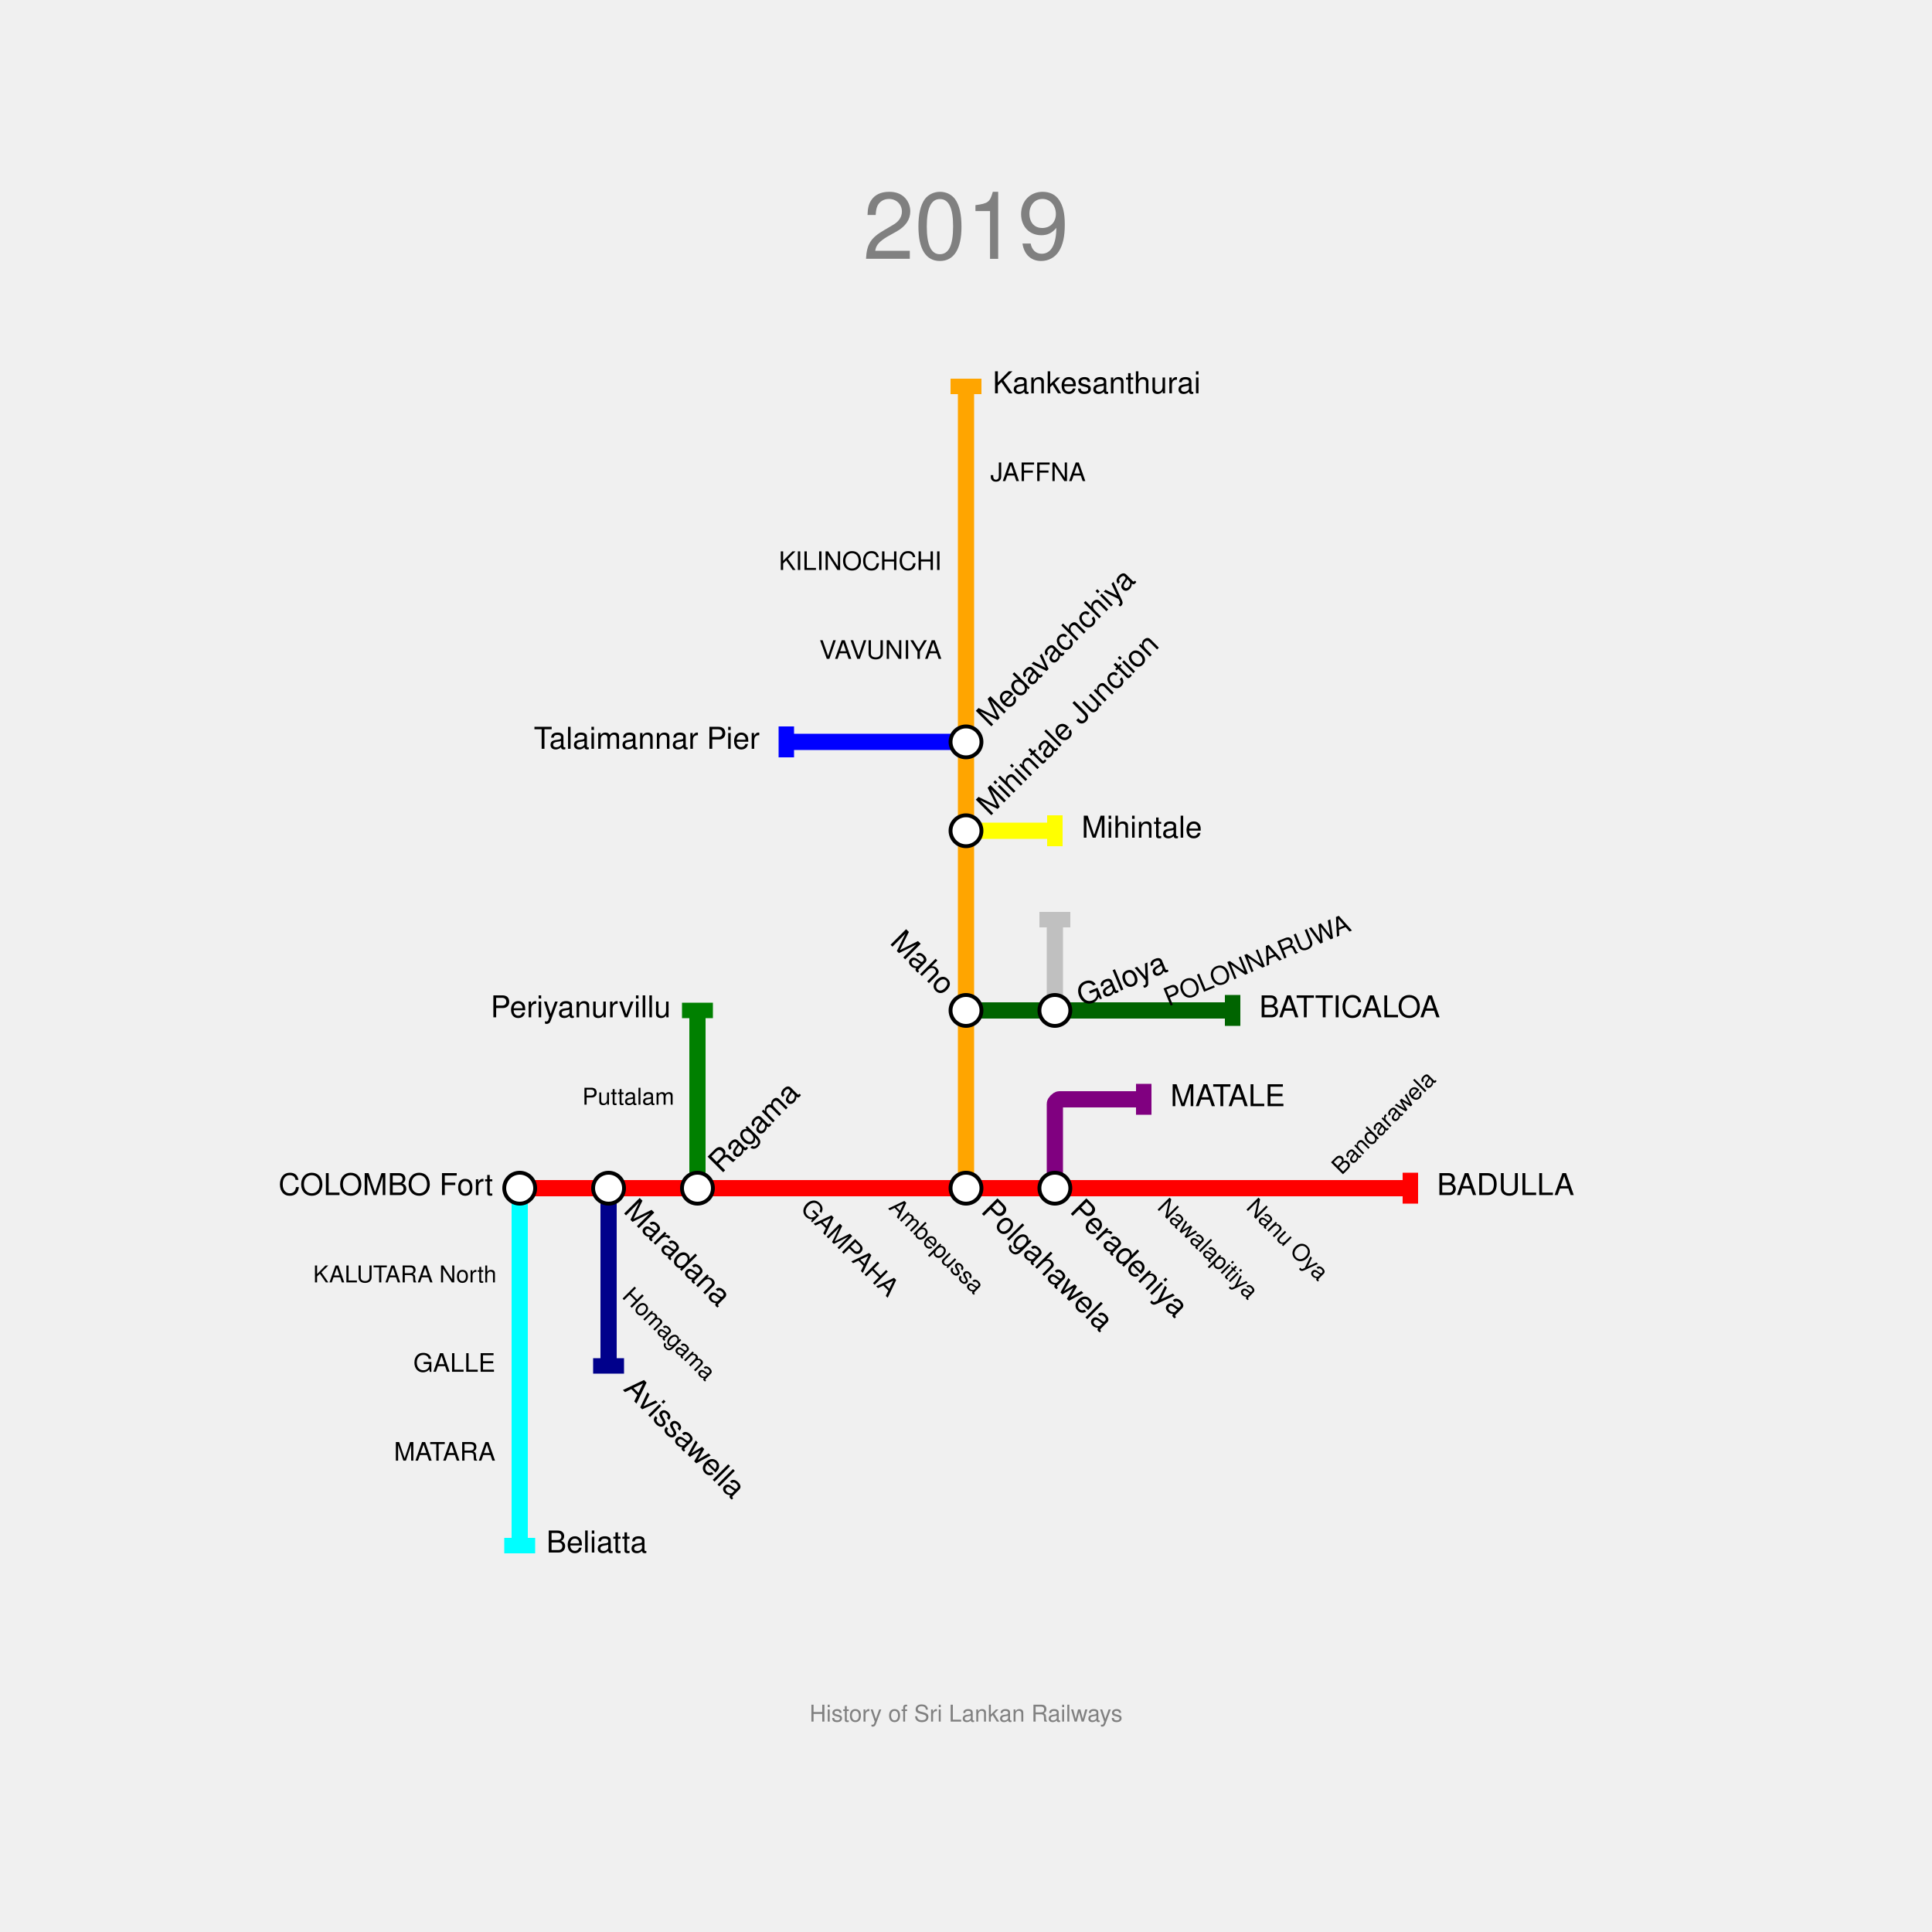
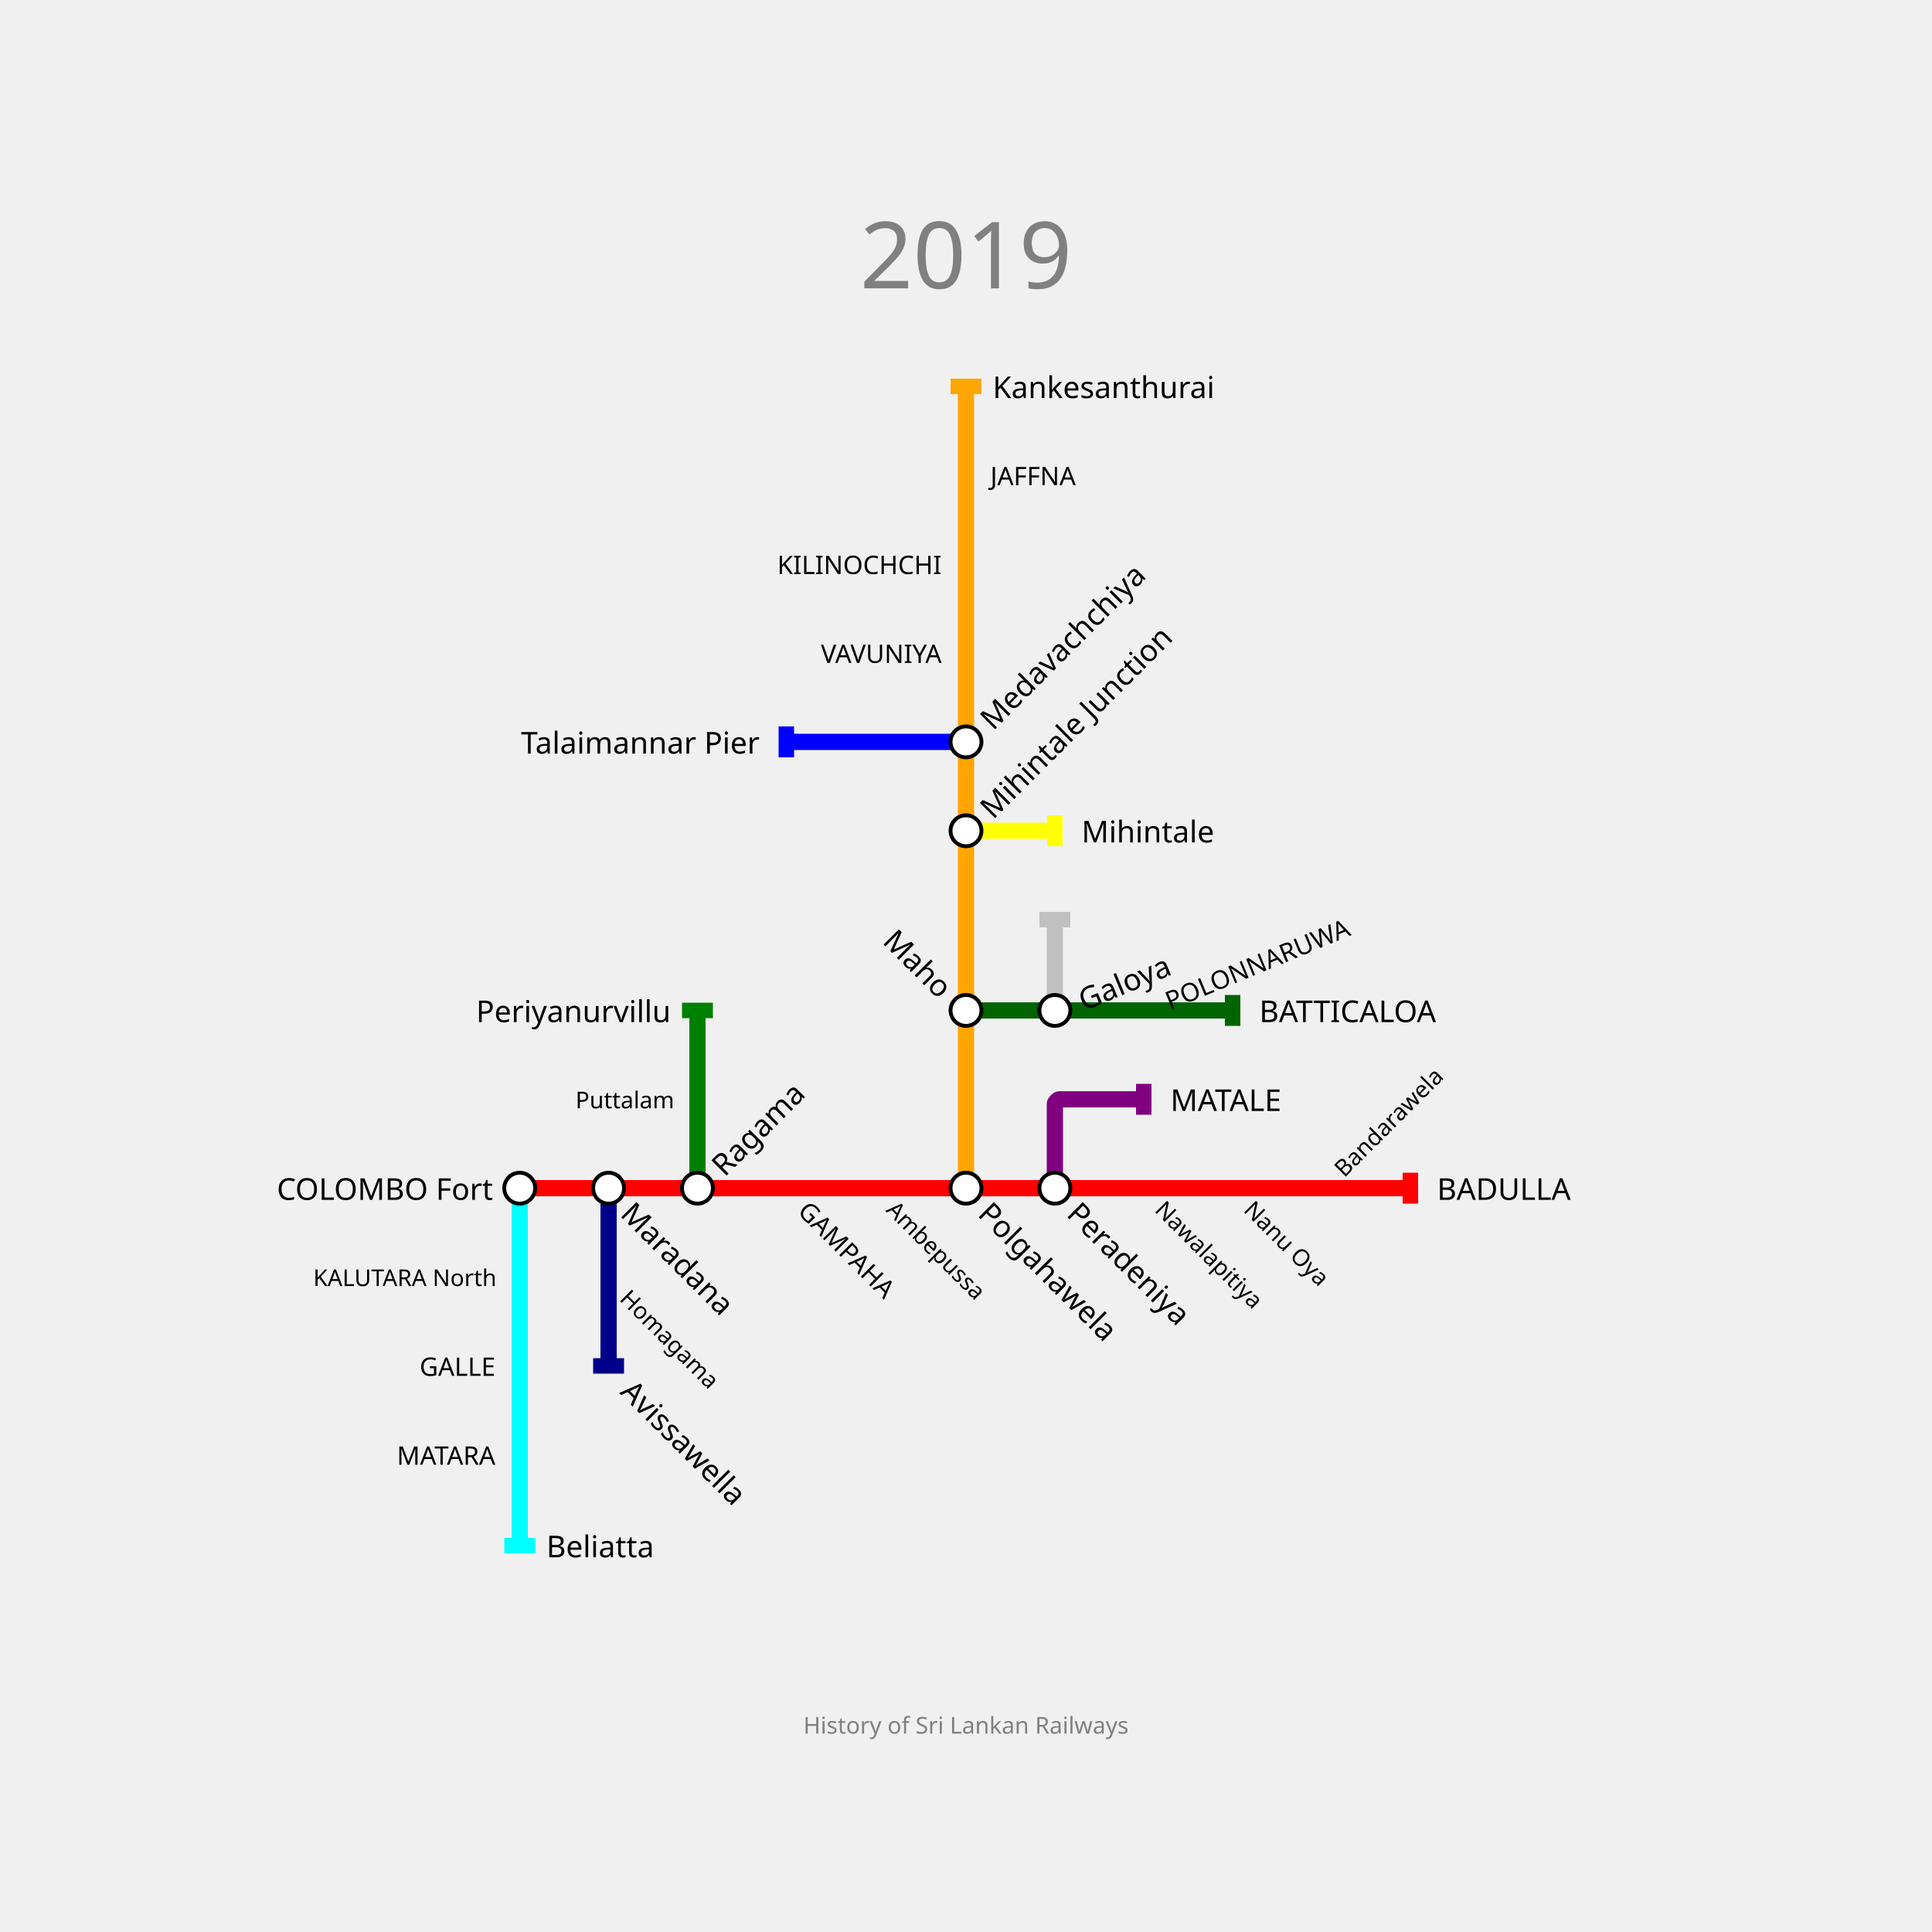
<svg xmlns="http://www.w3.org/2000/svg" width="1000" height="1000" padding="200">
-   <text fill="gray" stroke="none" font-size="48" font-family="Helvetica" x="500.0" y="112.0" text-anchor="middle" dominant-baseline="hanging">2019</text>
-   <text fill="gray" stroke="none" font-size="12" font-family="Helvetica" x="500.0" y="888.0" text-anchor="middle" dominant-baseline="text-top">History of Sri Lankan Railways</text>
+   <text fill="gray" stroke="none" font-size="48" font-family="trebuchet ms" x="500.0" y="112.0" text-anchor="middle" dominant-baseline="hanging">2019</text>
+   <text fill="gray" stroke="none" font-size="12" font-family="trebuchet ms" x="500.0" y="888.0" text-anchor="middle" dominant-baseline="text-top">History of Sri Lankan Railways</text>
  <g>
    <path fill="none" stroke-width="8.4" stroke-opacity="1" d="M 269.0,615.0 L 315.0,615.0 L 361.0,615.0 L 407.0,615.0 L 453.0,615.0 L 500.0,615.0 L 546.0,615.0 L 592.0,615.0 L 638.0,615.0 L 684.0,615.0 L 730.0,615.0" stroke="red" />
    <rect stroke="none" fill-opacity="1" x="726" y="607" width="8" height="16" fill="red" />
  </g>
  <g>
    <path fill="none" stroke-width="8.4" stroke-opacity="1" d="M 269.0,615.0 L 269.0,661.0 L 269.0,707.0 L 269.0,753.0 L 269.0,800.0" stroke="cyan" />
    <rect stroke="none" fill-opacity="1" x="261" y="796" width="16" height="8" fill="cyan" />
  </g>
  <g>
    <path fill="none" stroke-width="8.4" stroke-opacity="1" d="M 500.0,615.0 L 500.0,569.0 L 500.0,523.0 L 500.0,476.0 L 500.0,430.0 L 500.0,384.0 L 500.0,338.0 L 500.0,292.0 L 500.0,246.0 L 500.0,200.0" stroke="orange" />
    <rect stroke="none" fill-opacity="1" x="492" y="196" width="16" height="8" fill="orange" />
  </g>
  <g>
    <path fill="none" stroke-width="8.4" stroke-opacity="1" d="M 315.0,615.0 L 315.0,661.0 L 315.0,707.0" stroke="darkblue" />
    <rect stroke="none" fill-opacity="1" x="307" y="703" width="16" height="8" fill="darkblue" />
  </g>
  <g>
    <path fill="none" stroke-width="8.4" stroke-opacity="1" d="M 361.0,615.0 L 361.0,569.0 L 361.0,523.0" stroke="green" />
    <rect stroke="none" fill-opacity="1" x="353" y="519" width="16" height="8" fill="green" />
  </g>
  <g>
    <path fill="none" stroke-width="8.4" stroke-opacity="1" d="M 546.0,615.0 L 546.0,571.3 C 546.0,570.533 547.533,569.0 548.3,569.0 L 592.0,569.0" stroke="purple" />
    <rect stroke="none" fill-opacity="1" x="588" y="561" width="8" height="16" fill="purple" />
  </g>
  <g>
    <path fill="none" stroke-width="8.4" stroke-opacity="1" d="M 500.0,430.0 L 546.0,430.0" stroke="yellow" />
    <rect stroke="none" fill-opacity="1" x="542" y="422" width="8" height="16" fill="yellow" />
  </g>
  <g>
    <path fill="none" stroke-width="8.4" stroke-opacity="1" d="M 500.0,384.0 L 453.0,384.0 L 407.0,384.0" stroke="blue" />
    <rect stroke="none" fill-opacity="1" x="403" y="376" width="8" height="16" fill="blue" />
  </g>
  <g>
    <path fill="none" stroke-width="8.4" stroke-opacity="1" d="M 500.0,523.0 L 546.0,523.0 L 592.0,523.0 L 638.0,523.0" stroke="darkgreen" />
    <rect stroke="none" fill-opacity="1" x="634" y="515" width="8" height="16" fill="darkgreen" />
  </g>
  <g>
    <path fill="none" stroke-width="8.4" stroke-opacity="1" d="M 546.0,523.0 L 546.0,476.0" stroke="silver" />
    <rect stroke="none" fill-opacity="1" x="538" y="472" width="16" height="8" fill="silver" />
  </g>
  <g>
    <circle r="8" fill="white" stroke="black" stroke-width="2.0" cx="269" cy="615" />
-     <text fill="black" stroke="none" font-size="15.6" font-family="Helvetica" font-weight="100" text-anchor="end" dominant-baseline="central" x="255.2" y="615" transform="translate(269,615) rotate(0) translate(-269,-615)">COLOMBO Fort</text>
+     <text fill="black" stroke="none" font-size="15.6" font-family="trebuchet ms" font-weight="100" text-anchor="end" dominant-baseline="central" x="255.2" y="615" transform="translate(269,615) rotate(0) translate(-269,-615)">COLOMBO Fort</text>
  </g>
  <g>
    <circle r="8" fill="white" stroke="black" stroke-width="2.0" cx="315" cy="615" />
-     <text fill="black" stroke="none" font-size="15.6" font-family="Helvetica" font-weight="100" text-anchor="start" dominant-baseline="central" x="328.8" y="615" transform="translate(315,615) rotate(-315) translate(-315,-615)">Maradana</text>
+     <text fill="black" stroke="none" font-size="15.6" font-family="trebuchet ms" font-weight="100" text-anchor="start" dominant-baseline="central" x="328.8" y="615" transform="translate(315,615) rotate(-315) translate(-315,-615)">Maradana</text>
  </g>
  <g>
    <circle r="8" fill="white" stroke="black" stroke-width="2.0" cx="361" cy="615" />
-     <text fill="black" stroke="none" font-size="15.6" font-family="Helvetica" font-weight="100" text-anchor="start" dominant-baseline="central" x="374.8" y="615" transform="translate(361,615) rotate(-45) translate(-361,-615)">Ragama</text>
+     <text fill="black" stroke="none" font-size="15.6" font-family="trebuchet ms" font-weight="100" text-anchor="start" dominant-baseline="central" x="374.8" y="615" transform="translate(361,615) rotate(-45) translate(-361,-615)">Ragama</text>
  </g>
  <g>
    <circle r="8" fill="white" stroke="black" stroke-width="2.0" cx="500" cy="615" />
-     <text fill="black" stroke="none" font-size="15.6" font-family="Helvetica" font-weight="100" text-anchor="start" dominant-baseline="central" x="513.8" y="615" transform="translate(500,615) rotate(-315) translate(-500,-615)">Polgahawela</text>
+     <text fill="black" stroke="none" font-size="15.6" font-family="trebuchet ms" font-weight="100" text-anchor="start" dominant-baseline="central" x="513.8" y="615" transform="translate(500,615) rotate(-315) translate(-500,-615)">Polgahawela</text>
  </g>
  <g>
    <circle r="8" fill="white" stroke="black" stroke-width="2.0" cx="546" cy="615" />
-     <text fill="black" stroke="none" font-size="15.6" font-family="Helvetica" font-weight="100" text-anchor="start" dominant-baseline="central" x="559.8" y="615" transform="translate(546,615) rotate(-315) translate(-546,-615)">Peradeniya</text>
+     <text fill="black" stroke="none" font-size="15.6" font-family="trebuchet ms" font-weight="100" text-anchor="start" dominant-baseline="central" x="559.8" y="615" transform="translate(546,615) rotate(-315) translate(-546,-615)">Peradeniya</text>
  </g>
  <g>
-     <text fill="black" stroke="none" font-size="15.6" font-family="Helvetica" font-weight="100" text-anchor="start" dominant-baseline="central" x="743.8" y="615" transform="translate(730,615) rotate(0) translate(-730,-615)">BADULLA</text>
+     <text fill="black" stroke="none" font-size="15.6" font-family="trebuchet ms" font-weight="100" text-anchor="start" dominant-baseline="central" x="743.8" y="615" transform="translate(730,615) rotate(0) translate(-730,-615)">BADULLA</text>
  </g>
  <g>
-     <text fill="black" stroke="none" font-size="15.6" font-family="Helvetica" font-weight="100" text-anchor="start" dominant-baseline="central" x="282.8" y="800" transform="translate(269,800) rotate(0) translate(-269,-800)">Beliatta</text>
+     <text fill="black" stroke="none" font-size="15.6" font-family="trebuchet ms" font-weight="100" text-anchor="start" dominant-baseline="central" x="282.8" y="800" transform="translate(269,800) rotate(0) translate(-269,-800)">Beliatta</text>
  </g>
  <g>
    <circle r="8" fill="white" stroke="black" stroke-width="2.0" cx="500" cy="523" />
-     <text fill="black" stroke="none" font-size="15.6" font-family="Helvetica" font-weight="100" text-anchor="end" dominant-baseline="central" x="486.2" y="523" transform="translate(500,523) rotate(45) translate(-500,-523)">Maho</text>
+     <text fill="black" stroke="none" font-size="15.6" font-family="trebuchet ms" font-weight="100" text-anchor="end" dominant-baseline="central" x="486.2" y="523" transform="translate(500,523) rotate(45) translate(-500,-523)">Maho</text>
  </g>
  <g>
    <circle r="8" fill="white" stroke="black" stroke-width="2.0" cx="500" cy="430" />
-     <text fill="black" stroke="none" font-size="15.6" font-family="Helvetica" font-weight="100" text-anchor="start" dominant-baseline="central" x="513.8" y="430" transform="translate(500,430) rotate(-45) translate(-500,-430)">Mihintale Junction</text>
+     <text fill="black" stroke="none" font-size="15.6" font-family="trebuchet ms" font-weight="100" text-anchor="start" dominant-baseline="central" x="513.8" y="430" transform="translate(500,430) rotate(-45) translate(-500,-430)">Mihintale Junction</text>
  </g>
  <g>
    <circle r="8" fill="white" stroke="black" stroke-width="2.0" cx="500" cy="384" />
-     <text fill="black" stroke="none" font-size="15.6" font-family="Helvetica" font-weight="100" text-anchor="start" dominant-baseline="central" x="513.8" y="384" transform="translate(500,384) rotate(-45) translate(-500,-384)">Medavachchiya</text>
+     <text fill="black" stroke="none" font-size="15.6" font-family="trebuchet ms" font-weight="100" text-anchor="start" dominant-baseline="central" x="513.8" y="384" transform="translate(500,384) rotate(-45) translate(-500,-384)">Medavachchiya</text>
  </g>
  <g>
-     <text fill="black" stroke="none" font-size="15.6" font-family="Helvetica" font-weight="100" text-anchor="start" dominant-baseline="central" x="513.8" y="200" transform="translate(500,200) rotate(0) translate(-500,-200)">Kankesanthurai</text>
+     <text fill="black" stroke="none" font-size="15.6" font-family="trebuchet ms" font-weight="100" text-anchor="start" dominant-baseline="central" x="513.8" y="200" transform="translate(500,200) rotate(0) translate(-500,-200)">Kankesanthurai</text>
  </g>
  <g>
-     <text fill="black" stroke="none" font-size="15.6" font-family="Helvetica" font-weight="100" text-anchor="start" dominant-baseline="central" x="328.8" y="707" transform="translate(315,707) rotate(-315) translate(-315,-707)">Avissawella</text>
+     <text fill="black" stroke="none" font-size="15.6" font-family="trebuchet ms" font-weight="100" text-anchor="start" dominant-baseline="central" x="328.8" y="707" transform="translate(315,707) rotate(-315) translate(-315,-707)">Avissawella</text>
  </g>
  <g>
-     <text fill="black" stroke="none" font-size="15.6" font-family="Helvetica" font-weight="100" text-anchor="end" dominant-baseline="central" x="347.2" y="523" transform="translate(361,523) rotate(0) translate(-361,-523)">Periyanurvillu</text>
+     <text fill="black" stroke="none" font-size="15.6" font-family="trebuchet ms" font-weight="100" text-anchor="end" dominant-baseline="central" x="347.2" y="523" transform="translate(361,523) rotate(0) translate(-361,-523)">Periyanurvillu</text>
  </g>
  <g>
-     <text fill="black" stroke="none" font-size="15.6" font-family="Helvetica" font-weight="100" text-anchor="start" dominant-baseline="central" x="605.8" y="569" transform="translate(592,569) rotate(0) translate(-592,-569)">MATALE</text>
+     <text fill="black" stroke="none" font-size="15.6" font-family="trebuchet ms" font-weight="100" text-anchor="start" dominant-baseline="central" x="605.8" y="569" transform="translate(592,569) rotate(0) translate(-592,-569)">MATALE</text>
  </g>
  <g>
-     <text fill="black" stroke="none" font-size="15.6" font-family="Helvetica" font-weight="100" text-anchor="start" dominant-baseline="central" x="559.8" y="430" transform="translate(546,430) rotate(0) translate(-546,-430)">Mihintale</text>
+     <text fill="black" stroke="none" font-size="15.6" font-family="trebuchet ms" font-weight="100" text-anchor="start" dominant-baseline="central" x="559.8" y="430" transform="translate(546,430) rotate(0) translate(-546,-430)">Mihintale</text>
  </g>
  <g>
-     <text fill="black" stroke="none" font-size="15.6" font-family="Helvetica" font-weight="100" text-anchor="end" dominant-baseline="central" x="393.2" y="384" transform="translate(407,384) rotate(0) translate(-407,-384)">Talaimannar Pier</text>
+     <text fill="black" stroke="none" font-size="15.6" font-family="trebuchet ms" font-weight="100" text-anchor="end" dominant-baseline="central" x="393.2" y="384" transform="translate(407,384) rotate(0) translate(-407,-384)">Talaimannar Pier</text>
  </g>
  <g>
    <circle r="8" fill="white" stroke="black" stroke-width="2.0" cx="546" cy="523" />
-     <text fill="black" stroke="none" font-size="15.6" font-family="Helvetica" font-weight="100" text-anchor="start" dominant-baseline="central" x="559.8" y="523" transform="translate(546,523) rotate(-22.5) translate(-546,-523)">Galoya</text>
+     <text fill="black" stroke="none" font-size="15.6" font-family="trebuchet ms" font-weight="100" text-anchor="start" dominant-baseline="central" x="559.8" y="523" transform="translate(546,523) rotate(-22.5) translate(-546,-523)">Galoya</text>
  </g>
  <g>
-     <text fill="black" stroke="none" font-size="15.6" font-family="Helvetica" font-weight="100" text-anchor="start" dominant-baseline="central" x="651.8" y="523" transform="translate(638,523) rotate(0) translate(-638,-523)">BATTICALOA</text>
+     <text fill="black" stroke="none" font-size="15.6" font-family="trebuchet ms" font-weight="100" text-anchor="start" dominant-baseline="central" x="651.8" y="523" transform="translate(638,523) rotate(0) translate(-638,-523)">BATTICALOA</text>
  </g>
  <g />
  <g>
-     <text fill="black" stroke="none" font-size="13.2" font-family="Helvetica" font-weight="100" text-anchor="start" dominant-baseline="central" x="419.6" y="615" transform="translate(407,615) rotate(-315) translate(-407,-615)">GAMPAHA</text>
+     <text fill="black" stroke="none" font-size="13.2" font-family="trebuchet ms" font-weight="100" text-anchor="start" dominant-baseline="central" x="419.6" y="615" transform="translate(407,615) rotate(-315) translate(-407,-615)">GAMPAHA</text>
  </g>
  <g>
-     <text fill="black" stroke="none" font-size="13.2" font-family="Helvetica" font-weight="100" text-anchor="end" dominant-baseline="central" x="256.4" y="707" transform="translate(269,707) rotate(0) translate(-269,-707)">GALLE</text>
+     <text fill="black" stroke="none" font-size="13.2" font-family="trebuchet ms" font-weight="100" text-anchor="end" dominant-baseline="central" x="256.4" y="707" transform="translate(269,707) rotate(0) translate(-269,-707)">GALLE</text>
  </g>
  <g>
-     <text fill="black" stroke="none" font-size="13.2" font-family="Helvetica" font-weight="100" text-anchor="end" dominant-baseline="central" x="256.4" y="753" transform="translate(269,753) rotate(0) translate(-269,-753)">MATARA</text>
+     <text fill="black" stroke="none" font-size="13.2" font-family="trebuchet ms" font-weight="100" text-anchor="end" dominant-baseline="central" x="256.4" y="753" transform="translate(269,753) rotate(0) translate(-269,-753)">MATARA</text>
  </g>
  <g />
  <g />
  <g>
-     <text fill="black" stroke="none" font-size="13.2" font-family="Helvetica" font-weight="100" text-anchor="end" dominant-baseline="central" x="487.4" y="338" transform="translate(500,338) rotate(0) translate(-500,-338)">VAVUNIYA</text>
+     <text fill="black" stroke="none" font-size="13.2" font-family="trebuchet ms" font-weight="100" text-anchor="end" dominant-baseline="central" x="487.4" y="338" transform="translate(500,338) rotate(0) translate(-500,-338)">VAVUNIYA</text>
  </g>
  <g>
-     <text fill="black" stroke="none" font-size="13.2" font-family="Helvetica" font-weight="100" text-anchor="end" dominant-baseline="central" x="487.4" y="292" transform="translate(500,292) rotate(0) translate(-500,-292)">KILINOCHCHI</text>
+     <text fill="black" stroke="none" font-size="13.2" font-family="trebuchet ms" font-weight="100" text-anchor="end" dominant-baseline="central" x="487.4" y="292" transform="translate(500,292) rotate(0) translate(-500,-292)">KILINOCHCHI</text>
  </g>
  <g>
-     <text fill="black" stroke="none" font-size="13.2" font-family="Helvetica" font-weight="100" text-anchor="start" dominant-baseline="central" x="512.6" y="246" transform="translate(500,246) rotate(0) translate(-500,-246)">JAFFNA</text>
+     <text fill="black" stroke="none" font-size="13.2" font-family="trebuchet ms" font-weight="100" text-anchor="start" dominant-baseline="central" x="512.6" y="246" transform="translate(500,246) rotate(0) translate(-500,-246)">JAFFNA</text>
  </g>
  <g />
  <g />
  <g>
-     <text fill="black" stroke="none" font-size="13.2" font-family="Helvetica" font-weight="100" text-anchor="start" dominant-baseline="central" x="604.6" y="523" transform="translate(592,523) rotate(-22.5) translate(-592,-523)">POLONNARUWA</text>
+     <text fill="black" stroke="none" font-size="13.2" font-family="trebuchet ms" font-weight="100" text-anchor="start" dominant-baseline="central" x="604.6" y="523" transform="translate(592,523) rotate(-22.5) translate(-592,-523)">POLONNARUWA</text>
  </g>
  <g>
-     <text fill="black" stroke="none" font-size="12" font-family="Helvetica" font-weight="100" text-anchor="start" dominant-baseline="central" x="465.0" y="615" transform="translate(453,615) rotate(-315) translate(-453,-615)">Ambepussa</text>
+     <text fill="black" stroke="none" font-size="12" font-family="trebuchet ms" font-weight="100" text-anchor="start" dominant-baseline="central" x="465.0" y="615" transform="translate(453,615) rotate(-315) translate(-453,-615)">Ambepussa</text>
  </g>
  <g>
-     <text fill="black" stroke="none" font-size="12" font-family="Helvetica" font-weight="100" text-anchor="start" dominant-baseline="central" x="604.0" y="615" transform="translate(592,615) rotate(-315) translate(-592,-615)">Nawalapitiya</text>
+     <text fill="black" stroke="none" font-size="12" font-family="trebuchet ms" font-weight="100" text-anchor="start" dominant-baseline="central" x="604.0" y="615" transform="translate(592,615) rotate(-315) translate(-592,-615)">Nawalapitiya</text>
  </g>
  <g>
-     <text fill="black" stroke="none" font-size="12" font-family="Helvetica" font-weight="100" text-anchor="start" dominant-baseline="central" x="650.0" y="615" transform="translate(638,615) rotate(-315) translate(-638,-615)">Nanu Oya</text>
+     <text fill="black" stroke="none" font-size="12" font-family="trebuchet ms" font-weight="100" text-anchor="start" dominant-baseline="central" x="650.0" y="615" transform="translate(638,615) rotate(-315) translate(-638,-615)">Nanu Oya</text>
  </g>
  <g>
-     <text fill="black" stroke="none" font-size="12" font-family="Helvetica" font-weight="100" text-anchor="start" dominant-baseline="central" x="696.0" y="615" transform="translate(684,615) rotate(-45) translate(-684,-615)">Bandarawela</text>
+     <text fill="black" stroke="none" font-size="12" font-family="trebuchet ms" font-weight="100" text-anchor="start" dominant-baseline="central" x="696.0" y="615" transform="translate(684,615) rotate(-45) translate(-684,-615)">Bandarawela</text>
  </g>
  <g>
-     <text fill="black" stroke="none" font-size="12" font-family="Helvetica" font-weight="100" text-anchor="end" dominant-baseline="central" x="257.0" y="661" transform="translate(269,661) rotate(0) translate(-269,-661)">KALUTARA North</text>
+     <text fill="black" stroke="none" font-size="12" font-family="trebuchet ms" font-weight="100" text-anchor="end" dominant-baseline="central" x="257.0" y="661" transform="translate(269,661) rotate(0) translate(-269,-661)">KALUTARA North</text>
  </g>
  <g>
-     <text fill="black" stroke="none" font-size="12" font-family="Helvetica" font-weight="100" text-anchor="start" dominant-baseline="central" x="327.0" y="661" transform="translate(315,661) rotate(-315) translate(-315,-661)">Homagama</text>
+     <text fill="black" stroke="none" font-size="12" font-family="trebuchet ms" font-weight="100" text-anchor="start" dominant-baseline="central" x="327.0" y="661" transform="translate(315,661) rotate(-315) translate(-315,-661)">Homagama</text>
  </g>
  <g>
-     <text fill="black" stroke="none" font-size="12" font-family="Helvetica" font-weight="100" text-anchor="end" dominant-baseline="central" x="349.0" y="569" transform="translate(361,569) rotate(0) translate(-361,-569)">Puttalam</text>
+     <text fill="black" stroke="none" font-size="12" font-family="trebuchet ms" font-weight="100" text-anchor="end" dominant-baseline="central" x="349.0" y="569" transform="translate(361,569) rotate(0) translate(-361,-569)">Puttalam</text>
  </g>
</svg>
